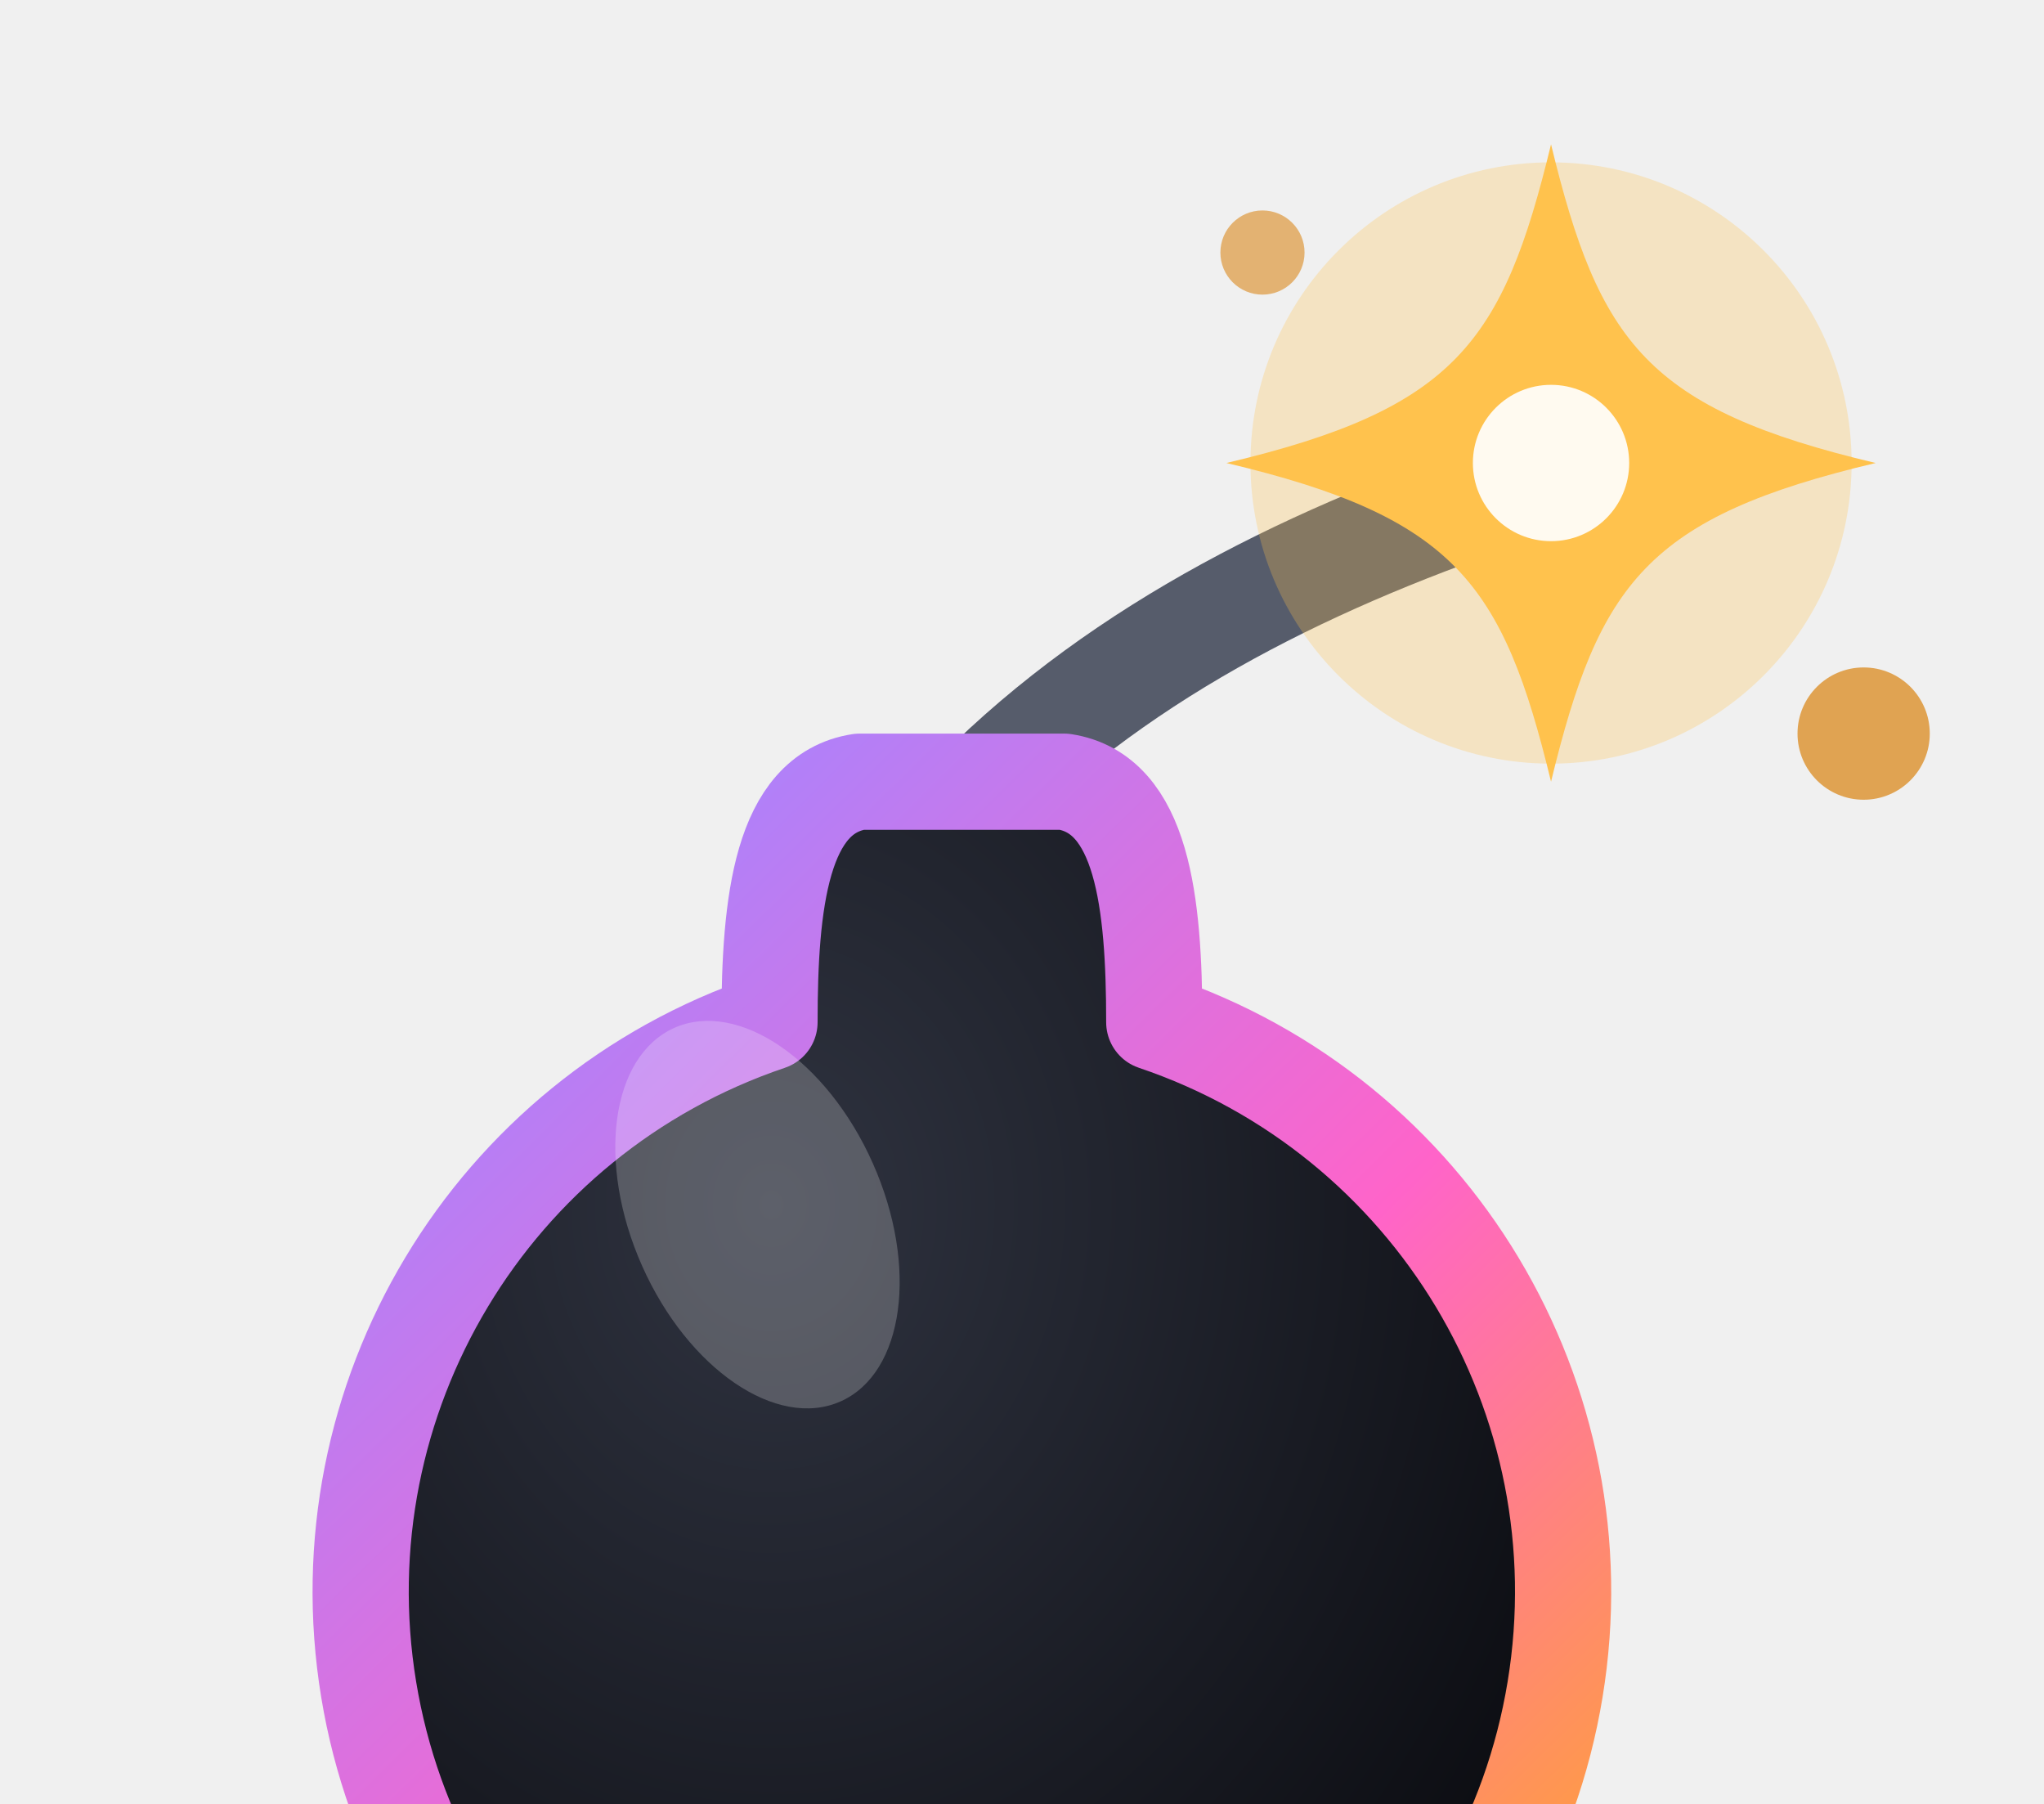
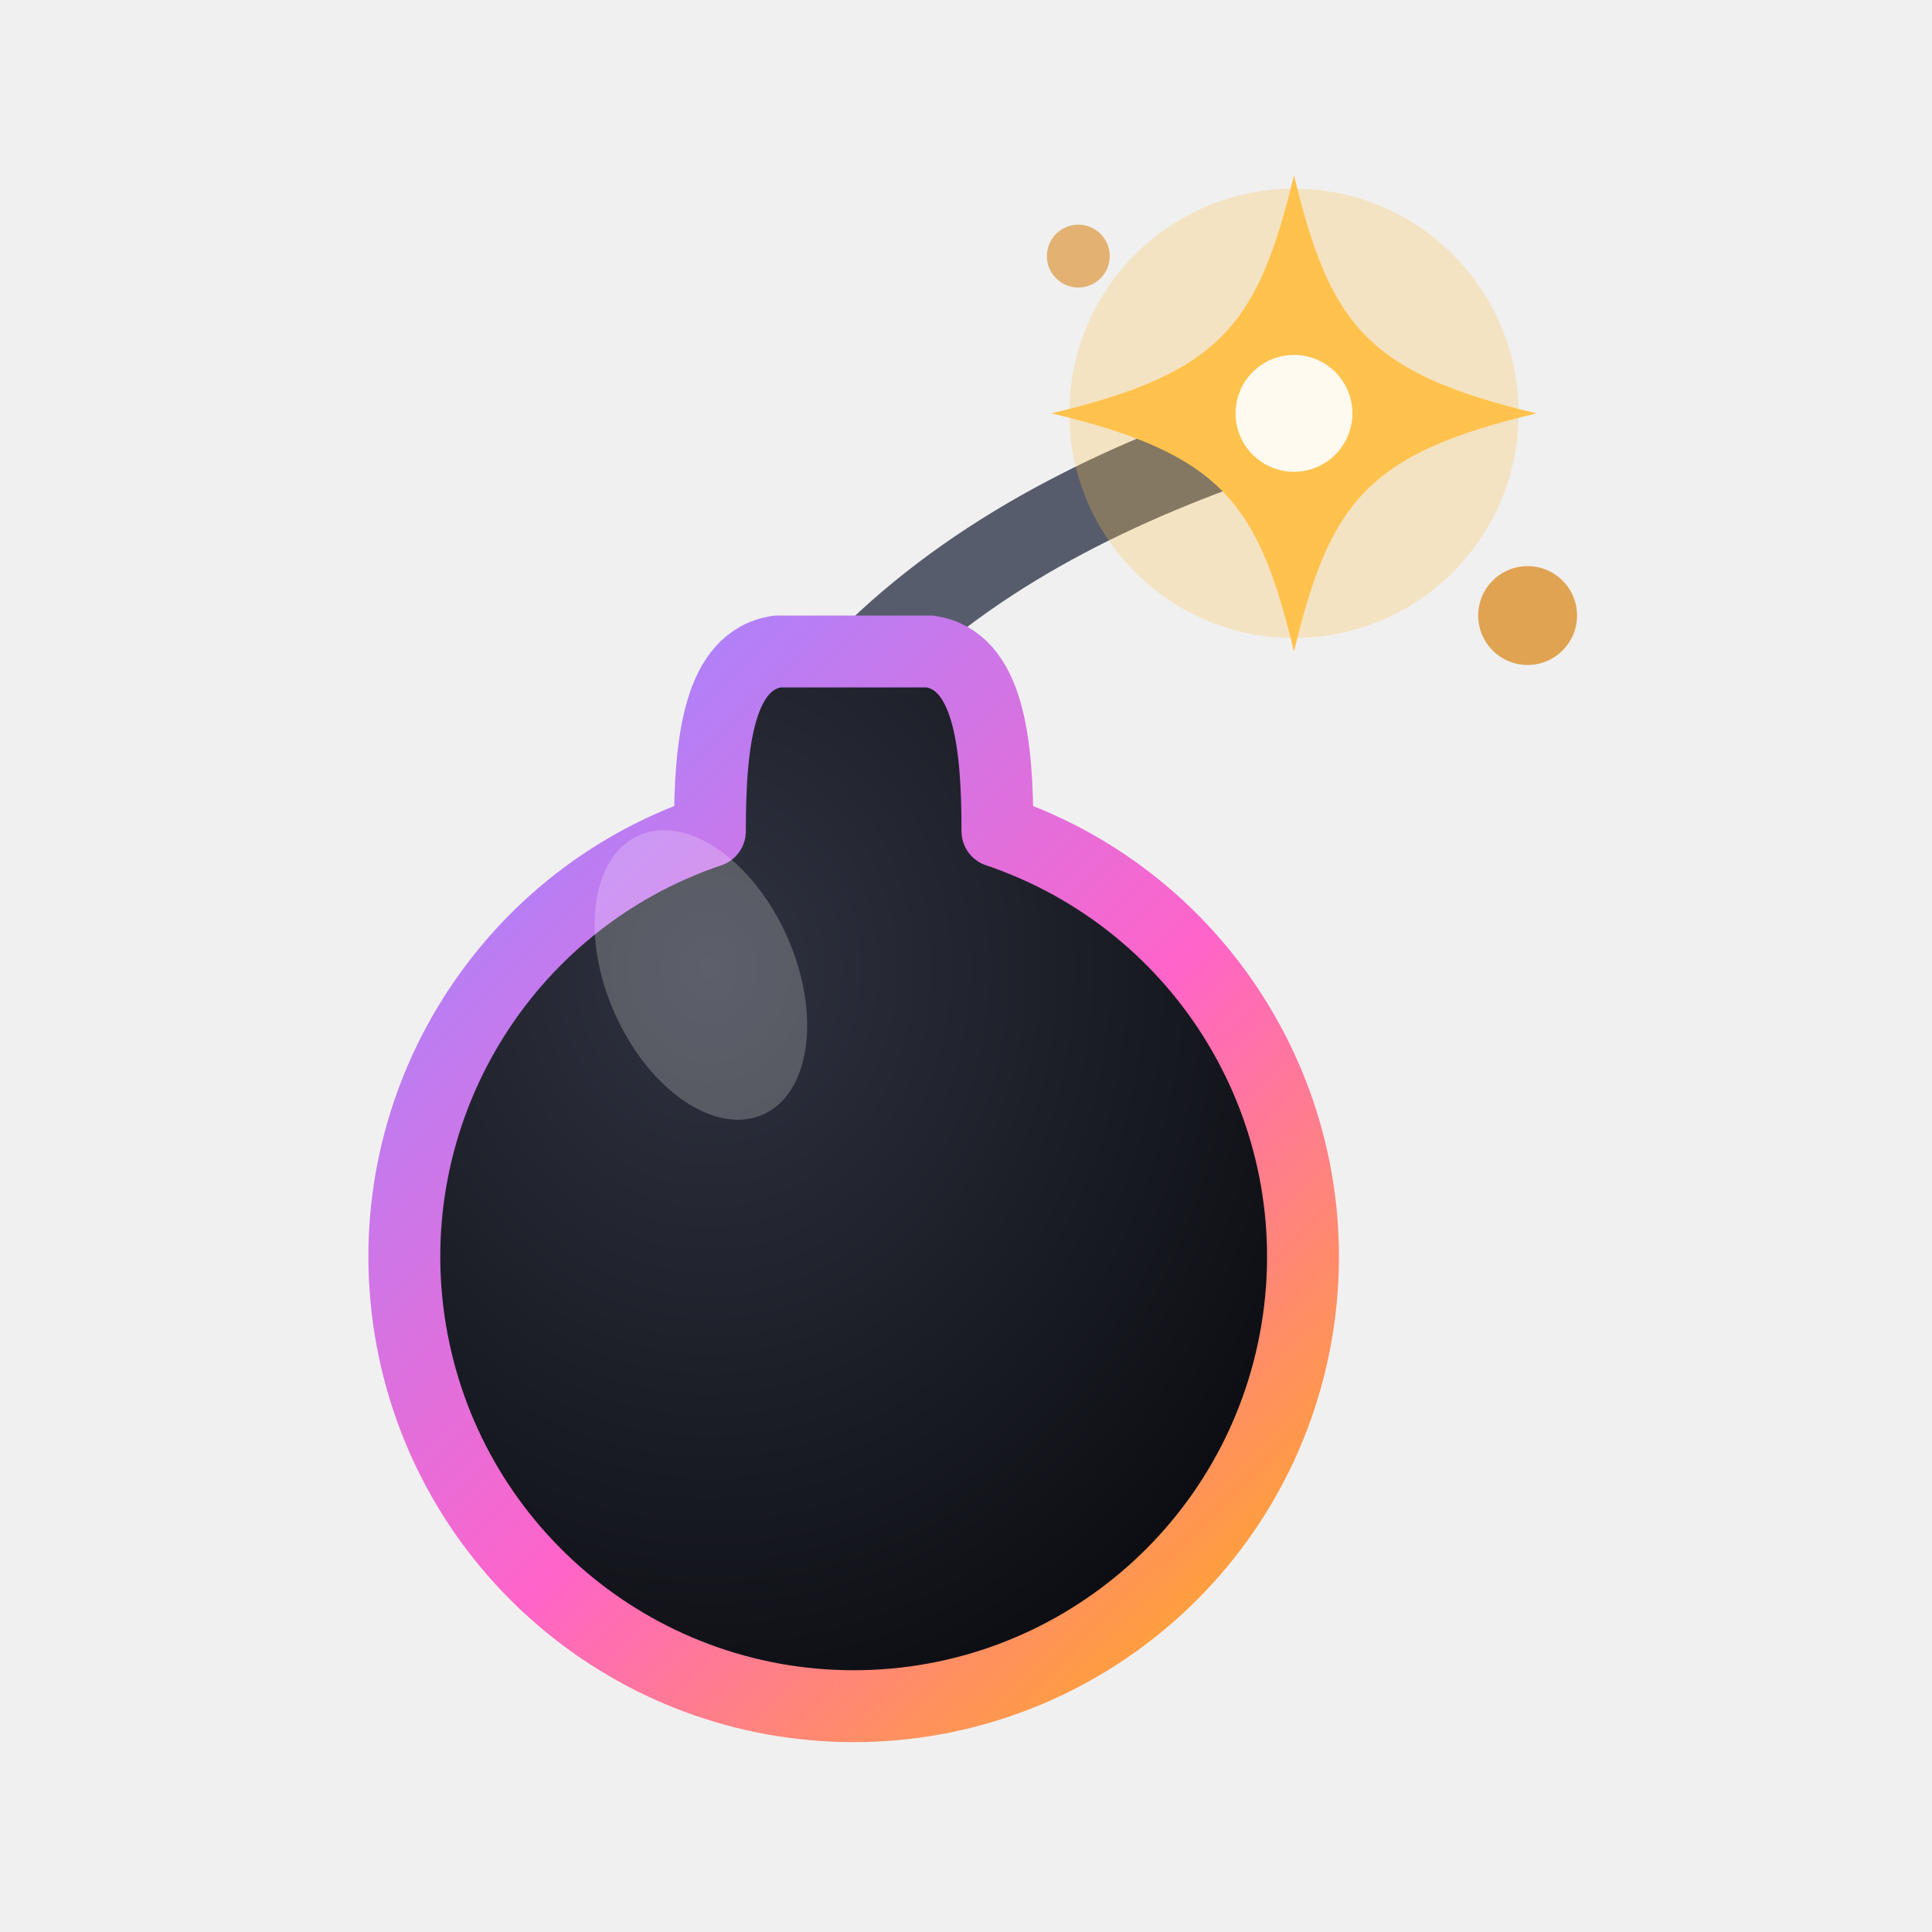
- <svg xmlns="http://www.w3.org/2000/svg" viewBox="0 -6 34 30">
+ <svg xmlns="http://www.w3.org/2000/svg" viewBox="-3 -7.5 43 43">
  <defs>
    <linearGradient id="rim" x1="15%" y1="5%" x2="90%" y2="95%">
      <stop offset="0%" stop-color="#a684ff" />
      <stop offset="55%" stop-color="#ff64c9" />
      <stop offset="100%" stop-color="#ffa430" />
    </linearGradient>
    <radialGradient id="body" cx="34%" cy="30%" r="75%">
      <stop offset="0%" stop-color="#2f3340" />
      <stop offset="100%" stop-color="#0c0d12" />
    </radialGradient>
  </defs>
  <path d="M16.5 7 C 19 4.6 22.2 3.1 25.6 2" fill="none" stroke="#565c6b" stroke-width="1.8" stroke-linecap="round" />
  <circle cx="25.8" cy="1.7" r="5" fill="#ffc24d" opacity="0.28" />
  <path d="M25.8 -3.6 C 26.6 -0.3 27.4 0.8 31.2 1.7 C 27.4 2.6 26.6 3.7 25.8 7 C 25 3.7 24.2 2.6 20.4 1.7 C 24.2 0.8 25 -0.3 25.8 -3.6 Z" fill="#ffc24d" />
  <circle cx="25.8" cy="1.7" r="1.3" fill="#fffaf0" />
  <circle cx="31" cy="6.2" r="1.1" fill="#e0a352" />
  <circle cx="21" cy="-1.8" r="0.7" fill="#e0a352" opacity="0.8" />
  <path d="M12.8 11 A 10 10 0 1 0 19.2 11 C 19.2 9 19 7.2 17.7 7 L 14.3 7 C 13 7.2 12.8 9 12.8 11 Z" fill="url(#body)" stroke="url(#rim)" stroke-width="1.6" stroke-linejoin="round" />
  <ellipse cx="12.6" cy="14.2" rx="2.1" ry="3.4" transform="rotate(-24 12.6 14.2)" fill="#ffffff" opacity="0.22" />
</svg>
